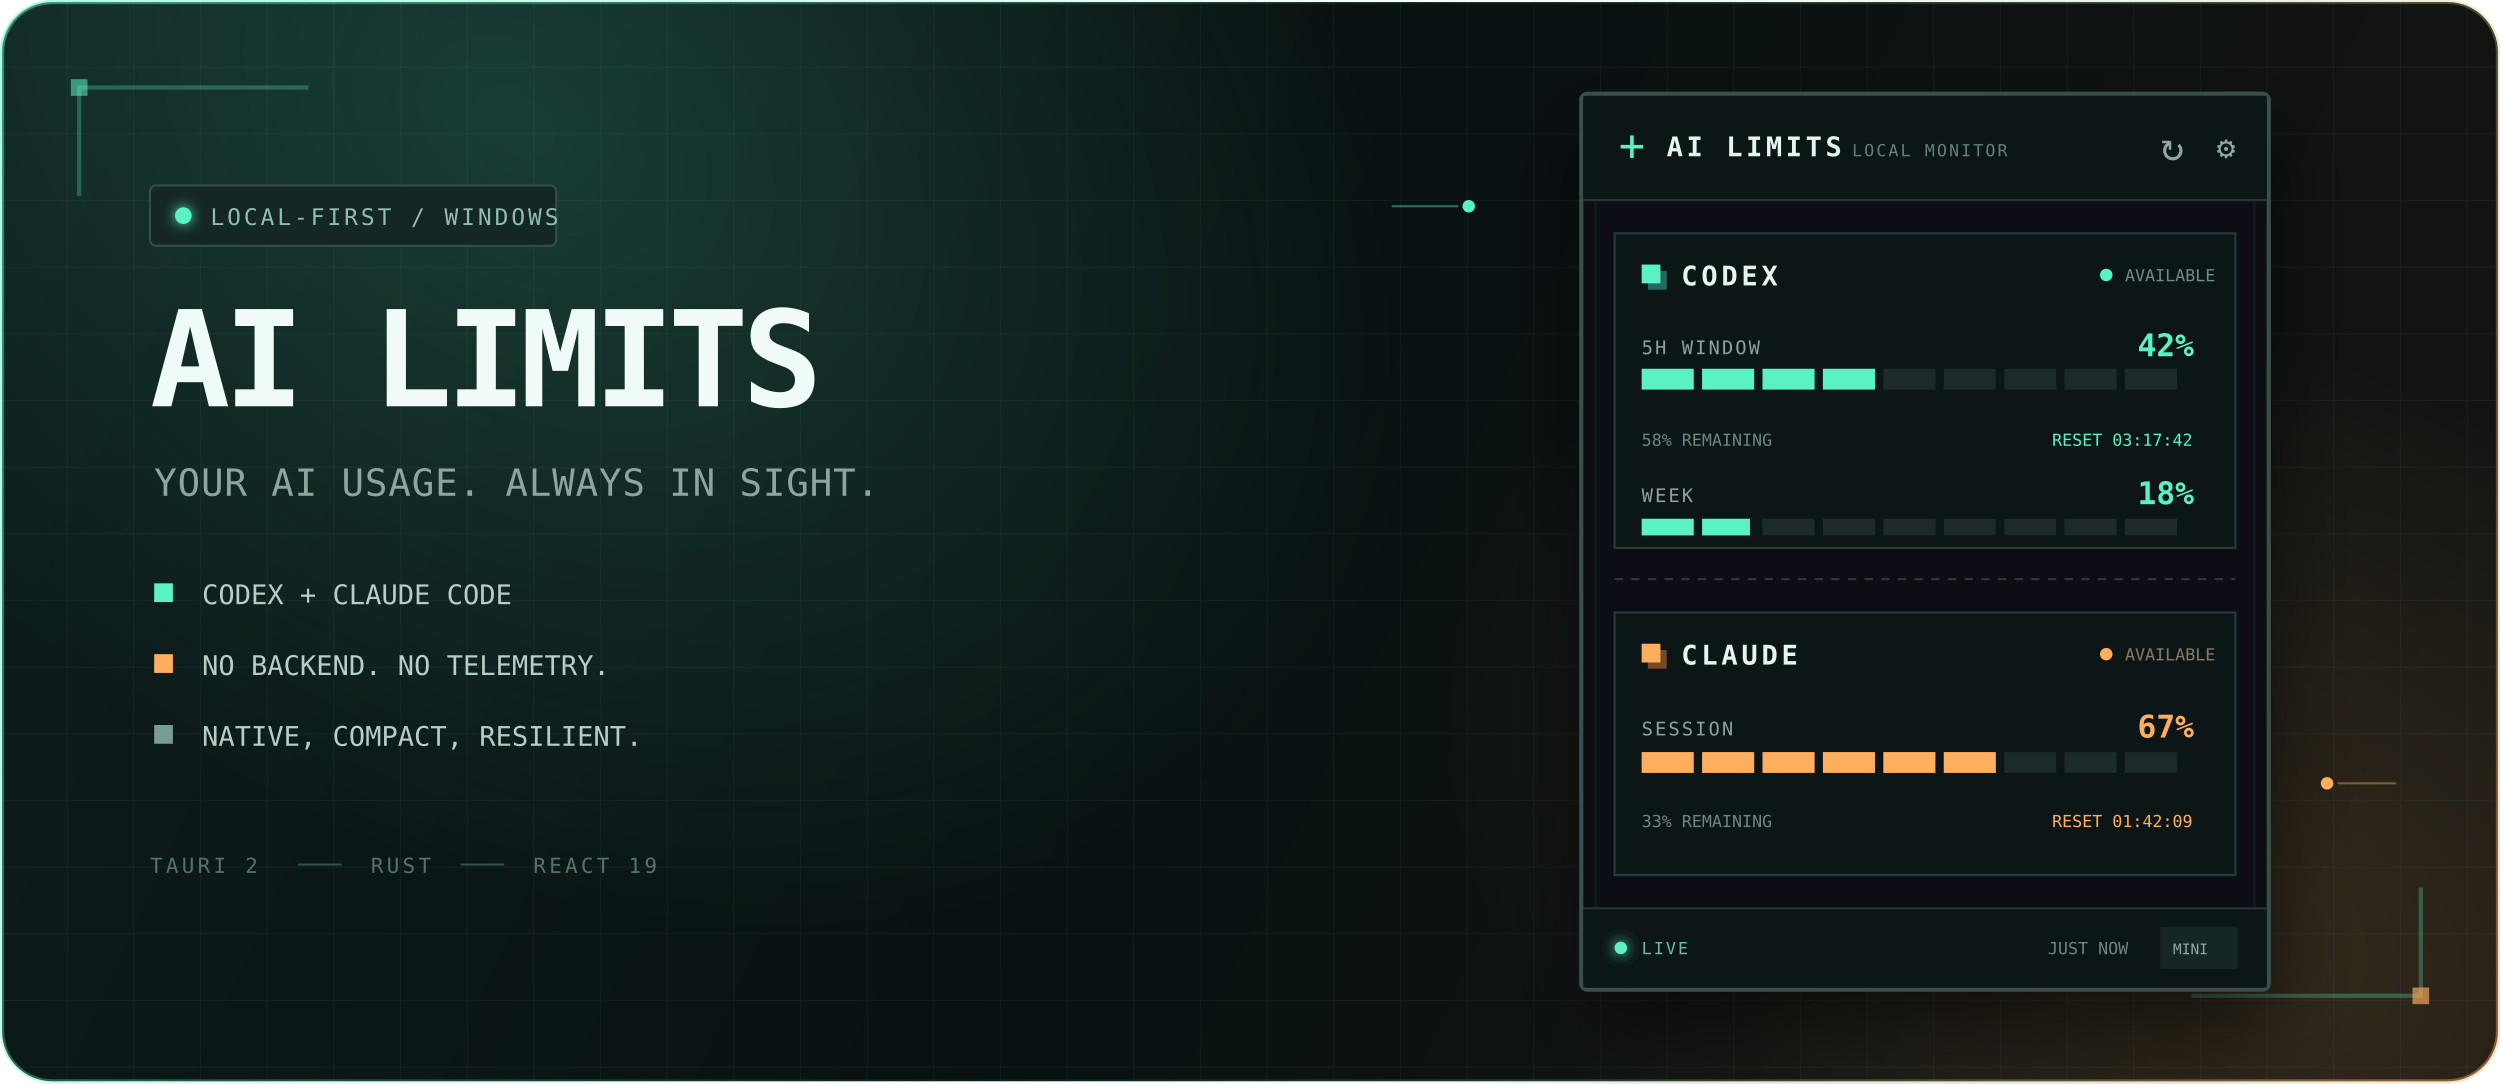
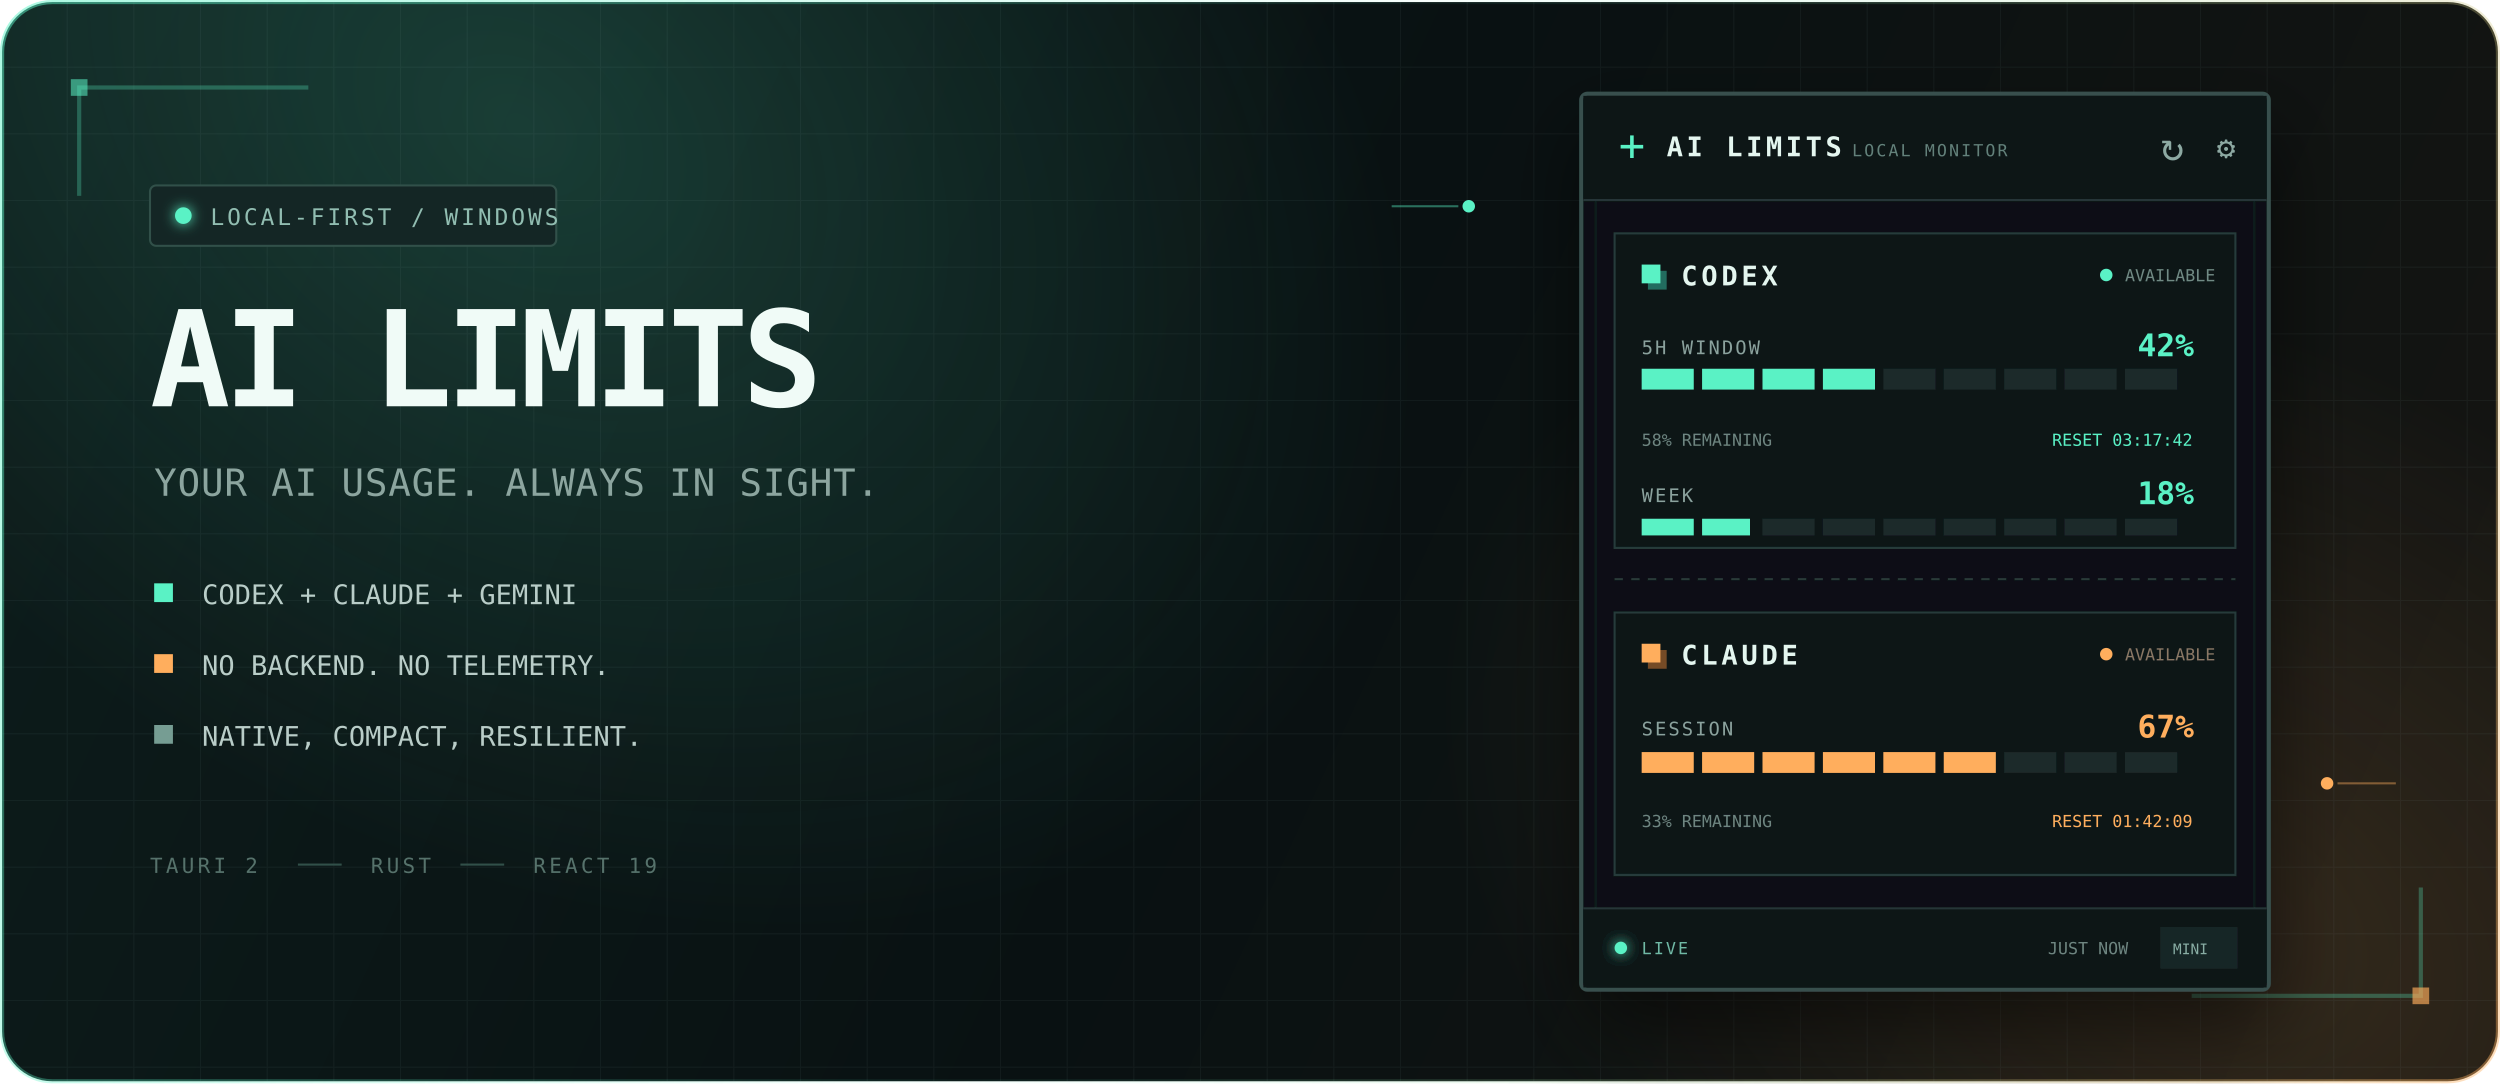
<svg xmlns="http://www.w3.org/2000/svg" width="1200" height="520" viewBox="0 0 1200 520" fill="none" role="img" aria-labelledby="title desc">
  <defs>
    <linearGradient id="bg" x1="50" y1="15" x2="1150" y2="520" gradientUnits="userSpaceOnUse">
      <stop stop-color="#0D1C1B" />
      <stop offset=".5" stop-color="#091112" />
      <stop offset="1" stop-color="#151512" />
    </linearGradient>
    <radialGradient id="mint" cx="0" cy="0" r="1" gradientTransform="translate(250 60) rotate(35) scale(470 340)" gradientUnits="userSpaceOnUse">
      <stop stop-color="#5AF2C5" stop-opacity=".17" />
      <stop offset="1" stop-color="#5AF2C5" stop-opacity="0" />
    </radialGradient>
    <radialGradient id="orange" cx="0" cy="0" r="1" gradientTransform="translate(1060 440) rotate(-150) scale(400 270)" gradientUnits="userSpaceOnUse">
      <stop stop-color="#FFAE5D" stop-opacity=".14" />
      <stop offset="1" stop-color="#FFAE5D" stop-opacity="0" />
    </radialGradient>
    <pattern id="grid" width="32" height="32" patternUnits="userSpaceOnUse">
      <path d="M32 0H0V32" stroke="#A9D9CC" stroke-opacity=".055" />
    </pattern>
    <linearGradient id="edge" x1="0" y1="0" x2="1200" y2="520" gradientUnits="userSpaceOnUse">
      <stop stop-color="#5AF2C5" stop-opacity=".5" />
      <stop offset=".48" stop-color="#5AF2C5" stop-opacity=".05" />
      <stop offset="1" stop-color="#FFAE5D" stop-opacity=".42" />
    </linearGradient>
    <filter id="shadow" x="-30%" y="-30%" width="160%" height="170%">
      <feDropShadow dy="18" stdDeviation="20" flood-opacity=".55" />
    </filter>
    <filter id="glow" x="-300%" y="-300%" width="700%" height="700%">
      <feGaussianBlur stdDeviation="3" result="b" />
      <feMerge>
        <feMergeNode in="b" />
        <feMergeNode in="SourceGraphic" />
      </feMerge>
    </filter>
  </defs>
  <rect x="1" y="1" width="1198" height="518" rx="24" fill="url(#bg)" stroke="url(#edge)" stroke-width="2" />
  <rect x="1" y="1" width="1198" height="518" rx="24" fill="url(#mint)" />
  <rect x="1" y="1" width="1198" height="518" rx="24" fill="url(#orange)" />
  <rect x="1" y="1" width="1198" height="518" rx="24" fill="url(#grid)" />
  <path d="M38 94V42H148M1052 478H1162V426" stroke="#5AF2C5" stroke-opacity=".28" stroke-width="2" />
  <rect x="34" y="38" width="8" height="8" fill="#5AF2C5" fill-opacity=".55" />
  <rect x="1158" y="474" width="8" height="8" fill="#FFAE5D" fill-opacity=".65" />
  <g transform="translate(72 89)" font-family="Consolas, monospace">
    <rect width="195" height="29" rx="3" fill="#142625" stroke="#315049" />
    <circle cx="16" cy="14.5" r="4" fill="#5AF2C5" filter="url(#glow)" />
    <text x="29" y="19" fill="#91BDB1" font-size="11" letter-spacing="1.4">LOCAL-FIRST / WINDOWS</text>
    <text x="0" y="106" fill="#F0FBF7" font-size="64" font-weight="700" letter-spacing="-3">AI LIMITS</text>
    <text x="2" y="149" fill="#8CA59F" font-size="18" letter-spacing=".4">YOUR AI USAGE. ALWAYS IN SIGHT.</text>
    <g transform="translate(2 191)" font-size="13">
      <rect width="9" height="9" fill="#5AF2C5" />
-       <text x="23" y="10" fill="#B9CDC8">CODEX + CLAUDE CODE</text>
+       <text x="23" y="10" fill="#B9CDC8">CODEX + CLAUDE + GEMINI</text>
      <rect y="34" width="9" height="9" fill="#FFAE5D" />
      <text x="23" y="44" fill="#B9CDC8">NO BACKEND. NO TELEMETRY.</text>
      <rect y="68" width="9" height="9" fill="#769D93" />
      <text x="23" y="78" fill="#B9CDC8">NATIVE, COMPACT, RESILIENT.</text>
    </g>
    <g transform="translate(0 318)" fill="#56726B" font-size="10" letter-spacing="1.6">
      <text y="12">TAURI 2</text>
      <path d="M71 8H92" stroke="#315049" />
      <text x="106" y="12">RUST</text>
      <path d="M149 8H170" stroke="#315049" />
      <text x="184" y="12">REACT 19</text>
    </g>
  </g>
  <g transform="translate(759 45)" filter="url(#shadow)" font-family="Consolas, monospace">
    <rect width="330" height="430" rx="3" fill="#091112" stroke="#38504E" stroke-width="2" />
    <rect x="7" y="7" width="316" height="416" fill="none" stroke="#80DDC8" stroke-opacity=".07" />
    <rect x="1" y="1" width="328" height="50" fill="#0D1718" />
    <path d="M1 51H329" stroke="#263637" />
    <text x="18" y="32" fill="#5AF2C5" font-size="21">+</text>
    <text x="41" y="30" fill="#E4F6EF" font-size="13" font-weight="700" letter-spacing="1.7">AI LIMITS</text>
    <text x="130" y="30" fill="#63817A" font-size="8" letter-spacing="1">LOCAL MONITOR</text>
    <text x="278" y="32" fill="#8DA9A2" font-size="19">↻</text>
    <text x="305" y="31" fill="#8DA9A2" font-size="15">⚙</text>
    <g transform="translate(16 67)">
      <rect width="298" height="151" fill="#0E1819" stroke="#273B3A" />
      <rect x="16" y="18" width="9" height="9" fill="#236C5E" />
      <rect x="13" y="15" width="9" height="9" fill="#5AF2C5" />
      <text x="32" y="25" fill="#E4F6EF" font-size="13" font-weight="700" letter-spacing="1.8">CODEX</text>
      <circle cx="236" cy="20" r="3" fill="#5AF2C5" />
      <text x="245" y="23" fill="#718A84" font-size="8">AVAILABLE</text>
      <text x="13" y="58" fill="#8BA29D" font-size="9" letter-spacing="1">5H WINDOW</text>
      <text x="251" y="59" fill="#5AF2C5" font-size="15" font-weight="700">42%</text>
      <g transform="translate(13 70)">
        <path d="M0 0H116" stroke="#5AF2C5" stroke-width="10" stroke-dasharray="25 4" />
        <path d="M116 0H261" stroke="#1B2929" stroke-width="10" stroke-dasharray="25 4" />
      </g>
      <text x="13" y="102" fill="#6E8580" font-size="8">58% REMAINING</text>
      <text x="210" y="102" fill="#5AF2C5" font-size="8">RESET 03:17:42</text>
      <text x="13" y="129" fill="#8BA29D" font-size="9" letter-spacing="1">WEEK</text>
      <text x="251" y="130" fill="#5AF2C5" font-size="15" font-weight="700">18%</text>
      <path d="M13 141H65" stroke="#5AF2C5" stroke-width="8" stroke-dasharray="25 4" />
      <path d="M71 141H274" stroke="#1B2929" stroke-width="8" stroke-dasharray="25 4" />
    </g>
    <path d="M16 233H314" stroke="#293A39" stroke-dasharray="4 4" />
    <g transform="translate(16 249)">
      <rect width="298" height="126" fill="#0E1819" stroke="#273B3A" />
      <rect x="16" y="18" width="9" height="9" fill="#754B28" />
      <rect x="13" y="15" width="9" height="9" fill="#FFAE5D" />
      <text x="32" y="25" fill="#E4F6EF" font-size="13" font-weight="700" letter-spacing="1.8">CLAUDE</text>
      <circle cx="236" cy="20" r="3" fill="#FFAE5D" />
      <text x="245" y="23" fill="#8B7865" font-size="8">AVAILABLE</text>
      <text x="13" y="59" fill="#8BA29D" font-size="9" letter-spacing="1">SESSION</text>
      <text x="251" y="60" fill="#FFAE5D" font-size="15" font-weight="700">67%</text>
      <g transform="translate(13 72)">
        <path d="M0 0H174" stroke="#FFAE5D" stroke-width="10" stroke-dasharray="25 4" />
        <path d="M174 0H261" stroke="#1B2929" stroke-width="10" stroke-dasharray="25 4" />
      </g>
      <text x="13" y="103" fill="#6E8580" font-size="8">33% REMAINING</text>
      <text x="210" y="103" fill="#FFAE5D" font-size="8">RESET 01:42:09</text>
    </g>
    <rect x="1" y="391" width="328" height="38" fill="#0D1718" />
    <path d="M1 391H329" stroke="#263637" />
    <circle cx="19" cy="410" r="3" fill="#5AF2C5" filter="url(#glow)" />
    <text x="29" y="413" fill="#70B9A5" font-size="8" letter-spacing="1">LIVE</text>
    <text x="224" y="413" fill="#6E8580" font-size="8">JUST NOW</text>
    <rect x="278" y="400" width="37" height="20" fill="#172727" />
    <text x="284" y="413" fill="#89ADA4" font-size="7">MINI</text>
  </g>
  <circle cx="705" cy="99" r="3" fill="#5AF2C5" />
  <path d="M668 99H700" stroke="#5AF2C5" stroke-opacity=".42" />
  <circle cx="1117" cy="376" r="3" fill="#FFAE5D" />
  <path d="M1122 376H1150" stroke="#FFAE5D" stroke-opacity=".42" />
</svg>
